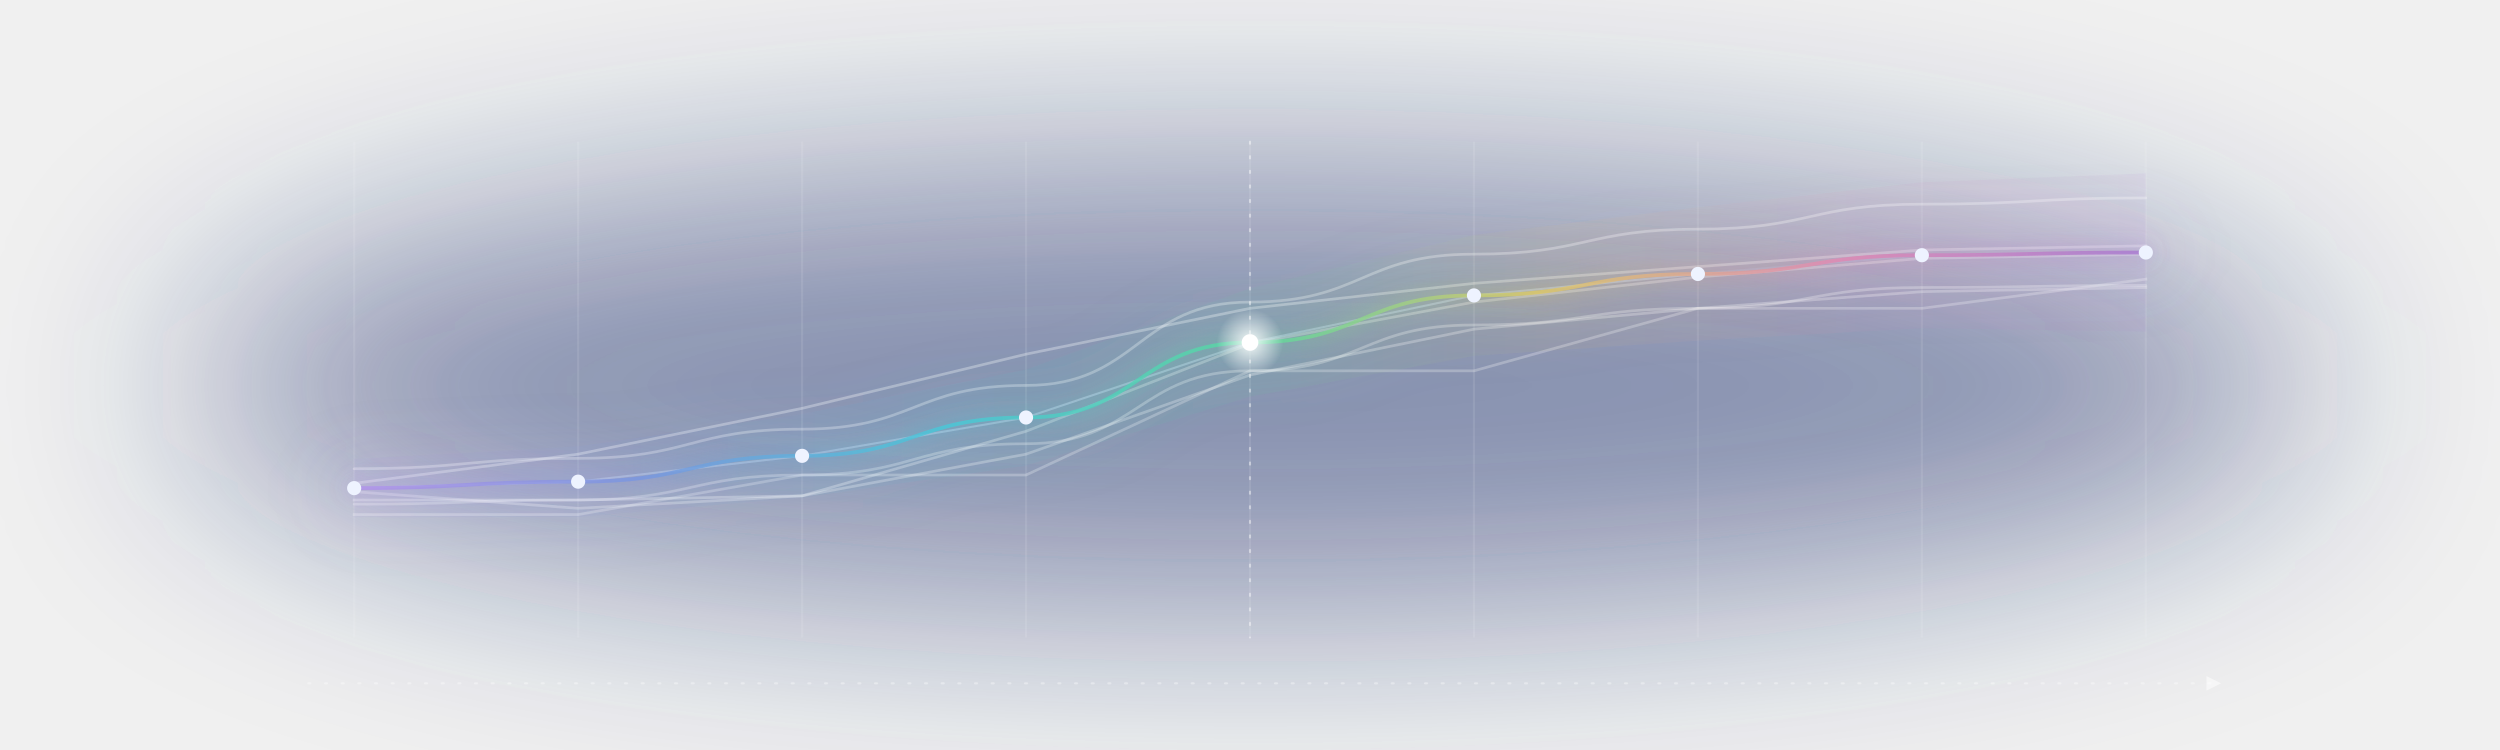
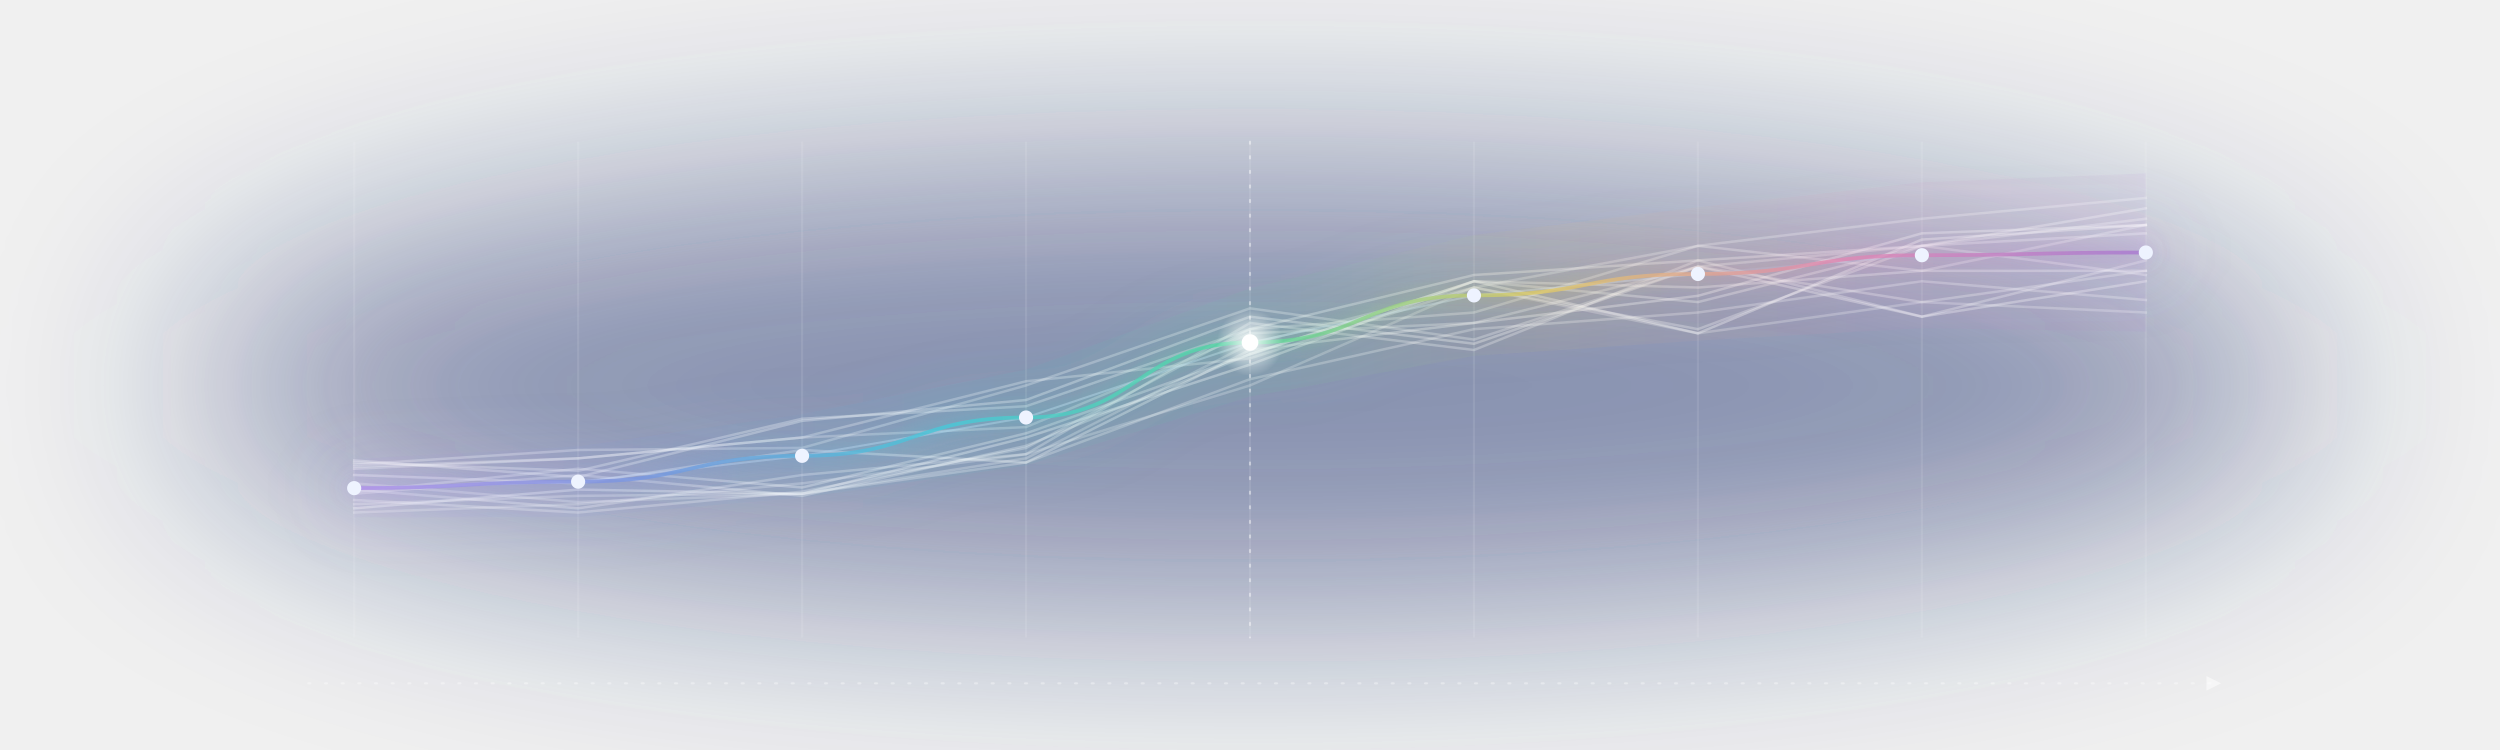
<svg xmlns="http://www.w3.org/2000/svg" viewBox="0 0 1200 360" width="1200" height="360">
  <defs>
    <linearGradient id="rb" x1="170" y1="0" x2="1030" y2="0" gradientUnits="userSpaceOnUse">
      <stop offset="0%" stop-color="#b090e8" />
      <stop offset="16%" stop-color="#7896e0" />
      <stop offset="33%" stop-color="#48c8d8" />
      <stop offset="50%" stop-color="#58d8a0" />
      <stop offset="66%" stop-color="#deca68" />
      <stop offset="83%" stop-color="#e088b4" />
      <stop offset="100%" stop-color="#a878d0" />
    </linearGradient>
    <filter id="glowWide" x="-10%" y="-500%" width="120%" height="1100%">
      <feGaussianBlur stdDeviation="14" />
    </filter>
    <filter id="glowMid" x="-10%" y="-200%" width="120%" height="500%">
      <feGaussianBlur stdDeviation="4" />
    </filter>
    <filter id="stars" color-interpolation-filters="sRGB">
      <feTurbulence type="turbulence" baseFrequency="0.58 0.58" numOctaves="2" seed="17" result="n" />
      <feColorMatrix in="n" type="matrix" values="0 0 0 0 1  0 0 0 0 1  0 0 0 0 1  0 0 0 16 -14.5" />
    </filter>
    <mask id="starMask">
      <rect width="1200" height="360" fill="#fff" filter="url(#stars)" />
    </mask>
    <radialGradient id="moon">
      <stop offset="0" stop-color="#fff" stop-opacity="0.92" />
      <stop offset="1" stop-color="#fff" stop-opacity="0" />
    </radialGradient>
    <marker id="arrow" viewBox="0 0 10 10" refX="7" refY="5" markerWidth="7" markerHeight="7" orient="auto-start-reverse">
      <path d="M0 0 L10 5 L0 10 z" fill="#fff" fill-opacity="0.50" />
    </marker>
  </defs>
  <ellipse cx="600" cy="185" rx="510" ry="108" fill="#18296a" opacity="0.48" style="filter:blur(52px)" />
  <rect width="1200" height="360" fill="#fff" mask="url(#starMask)" opacity="0.70" />
  <g stroke="#fff" stroke-opacity="0.09" stroke-width="1">
    <line x1="170" y1="68" x2="170" y2="306" />
    <line x1="277.5" y1="68" x2="277.5" y2="306" />
    <line x1="385" y1="68" x2="385" y2="306" />
    <line x1="492.5" y1="68" x2="492.5" y2="306" />
    <line x1="600" y1="68" x2="600" y2="306" />
    <line x1="707.5" y1="68" x2="707.5" y2="306" />
    <line x1="815" y1="68" x2="815" y2="306" />
    <line x1="922.5" y1="68" x2="922.5" y2="306" />
    <line x1="1030" y1="68" x2="1030" y2="306" />
  </g>
  <path d="M 170 220.3 L 277.5 214.2 L 385 198.8 L 492.5 177.4            L 600 138.4 L 707.5 112.8 L 815 99.5 L 922.5 87.5 L 1030 83.2            L 1030 159.2 L 922.5 157.5 L 815 163.5 L 707.5 170.8            L 600 190.4 L 492.5 223.4 L 385 238.8 L 277.5 248.2 L 170 248.3 Z" fill="url(#rb)" fill-opacity="0.07" stroke="none" />
-   <path d="M 170 225            C 223.8 225, 223.8 220, 277.5 220            C 331.3 220, 331.3 206, 385 206            C 438.8 206, 438.8 185, 492.5 185            C 546.3 185, 546.3 145, 600 145            C 653.8 145, 653.8 122, 707.5 122            C 761.3 122, 761.3 110, 815 110            C 868.8 110, 868.8 98,  922.5 98            C 976.3 98,  976.3 95,  1030 95" fill="none" stroke="#fff" stroke-width="1.3" stroke-opacity="0.30" stroke-linecap="round" />
-   <path d="M 170 242            C 223.8 242, 223.8 240, 277.5 240            C 331.3 240, 331.3 228, 385 228            C 438.8 228, 438.8 213, 492.5 213            C 546.3 213, 546.3 178, 600 178            C 653.8 178, 653.8 156, 707.5 156            C 761.3 156, 761.3 148, 815 148            C 868.8 148, 868.8 138, 922.5 138            C 976.3 138, 976.3 137, 1030 137" fill="none" stroke="#fff" stroke-width="1.3" stroke-opacity="0.28" stroke-linecap="round" />
-   <path d="M 170 240 L 277.5 240 L 385 238            L 492.5 207 L 600 165            L 707.5 145 L 815 133            L 922.5 124 L 1030 122" fill="none" stroke="#fff" stroke-width="1.3" stroke-opacity="0.30" stroke-linecap="square" stroke-linejoin="miter" />
-   <path d="M 170 247 L 277.5 247 L 385 228            L 492.5 228 L 600 178            L 707.5 178 L 815 148            L 922.5 148 L 1030 134" fill="none" stroke="#fff" stroke-width="1.3" stroke-opacity="0.26" stroke-linecap="square" stroke-linejoin="miter" />
-   <path d="M 170 232 L 277.5 218 L 385 196            L 492.5 170 L 600 148            L 707.5 136 L 815 128            L 922.5 120 L 1030 118" fill="none" stroke="#fff" stroke-width="1.3" stroke-opacity="0.32" stroke-linecap="square" stroke-linejoin="miter" />
-   <path d="M 170 236 L 277.5 244 L 385 238            L 492.5 218 L 600 180            L 707.5 158 L 815 148            L 922.5 140 L 1030 138" fill="none" stroke="#fff" stroke-width="1.3" stroke-opacity="0.28" stroke-linecap="square" stroke-linejoin="miter" />
+   <path d="M 170 236 L 277.5 225 L 385 234 L 492.5 208 L 600 170 L 707.5 135 L 815 138 L 922.5 130 L 1030 130" fill="none" stroke="#fff" stroke-width="1.2" stroke-opacity="0.30" stroke-linecap="square" stroke-linejoin="miter" />
+   <path d="M 170 240 L 277.5 246 L 385 236 L 492.5 215 L 600 158 L 707.5 150 L 815 118 L 922.5 130 L 1030 108" fill="none" stroke="#fff" stroke-width="1.2" stroke-opacity="0.27" stroke-linecap="square" stroke-linejoin="miter" />
+   <path d="M 170 228 L 277.5 232 L 385 216 L 492.5 222 L 600 168 L 707.5 155 L 815 142 L 922.5 112 L 1030 108" fill="none" stroke="#fff" stroke-width="1.2" stroke-opacity="0.32" stroke-linecap="square" stroke-linejoin="miter" />
+   <path d="M 170 242 L 277.5 238 L 385 237 L 492.5 222 L 600 182 L 707.5 158 L 815 150 L 922.5 135 L 1030 144" fill="none" stroke="#fff" stroke-width="1.2" stroke-opacity="0.26" stroke-linecap="square" stroke-linejoin="miter" />
+   <path d="M 170 244 L 277.5 235 L 385 237 L 492.5 210 L 600 175 L 707.5 135 L 815 160 L 922.5 115 L 1030 108" fill="none" stroke="#fff" stroke-width="1.2" stroke-opacity="0.34" stroke-linecap="square" stroke-linejoin="miter" />
+   <path d="M 170 235 L 277.5 244 L 385 228 L 492.5 218 L 600 155 L 707.5 168 L 815 125 L 922.5 152 L 1030 125" fill="none" stroke="#fff" stroke-width="1.2" stroke-opacity="0.28" stroke-linecap="square" stroke-linejoin="miter" />
+   <path d="M 170 232 L 277.5 241 L 385 237 L 492.5 220 L 600 165 L 707.5 138 L 815 118 L 922.5 105 L 1030 95" fill="none" stroke="#fff" stroke-width="1.2" stroke-opacity="0.25" stroke-linecap="square" stroke-linejoin="miter" />
+   <path d="M 170 246 L 277.5 242 L 385 232 L 492.5 218 L 600 185 L 707.5 138 L 815 160 L 922.5 145 L 1030 150" fill="none" stroke="#fff" stroke-width="1.2" stroke-opacity="0.24" stroke-linecap="square" stroke-linejoin="miter" />
+   <path d="M 170 237 L 277.5 228 L 385 238 L 492.5 214 L 600 170 L 707.5 135 L 815 145 L 922.5 118 L 1030 112" fill="none" stroke="#fff" stroke-width="1.2" stroke-opacity="0.29" stroke-linecap="square" stroke-linejoin="miter" />
+   <path d="M 170 225 L 277.5 220 L 385 210 L 492.5 205 L 600 160 L 707.5 155 L 815 128 L 922.5 145 L 1030 130" fill="none" stroke="#fff" stroke-width="1.2" stroke-opacity="0.27" stroke-linecap="square" stroke-linejoin="miter" />
+   <path d="M 170 222 L 277.5 226 L 385 201 L 492.5 195 L 600 158 L 707.5 132 L 815 125 L 922.5 118 L 1030 100" fill="none" stroke="#fff" stroke-width="1.2" stroke-opacity="0.30" stroke-linecap="square" stroke-linejoin="miter" />
+   <path d="M 170 223 L 277.5 216 L 385 215 L 492.5 185 L 600 148 L 707.5 163 L 815 128 L 922.5 118 L 1030 105" fill="none" stroke="#fff" stroke-width="1.2" stroke-opacity="0.27" stroke-linecap="square" stroke-linejoin="miter" />
+   <path d="M 170 224 L 277.5 220 L 385 210 L 492.5 183 L 600 172 L 707.5 138 L 815 158 L 922.5 118 L 1030 132" fill="none" stroke="#fff" stroke-width="1.2" stroke-opacity="0.28" stroke-linecap="square" stroke-linejoin="miter" />
+   <path d="M 170 221 L 277.5 229 L 385 202 L 492.5 192 L 600 152 L 707.5 165 L 815 128 L 922.5 152 L 1030 135" fill="none" stroke="#fff" stroke-width="1.2" stroke-opacity="0.31" stroke-linecap="square" stroke-linejoin="miter" />
  <g stroke="#cfe0f6" stroke-width="1" stroke-opacity="0.44" fill="none">
    <line x1="170" y1="234.3" x2="277.5" y2="231.2" />
    <line x1="277.5" y1="231.2" x2="385" y2="218.8" />
    <line x1="385" y1="218.8" x2="492.5" y2="200.4" />
    <line x1="492.5" y1="200.4" x2="600" y2="164.4" />
    <line x1="600" y1="164.4" x2="707.5" y2="141.8" />
    <line x1="707.5" y1="141.8" x2="815" y2="131.5" />
  </g>
  <g stroke="#b9ccef" stroke-width="1" stroke-opacity="0.24" fill="none">
    <line x1="815" y1="131.5" x2="922.5" y2="122.5" />
    <line x1="922.5" y1="122.5" x2="1030" y2="121.2" />
  </g>
  <path d="M 170 234.3 C 223.8 234.3, 223.8 231.2, 277.5 231.2            C 331.3 231.2, 331.3 218.8, 385 218.8            C 438.8 218.8, 438.8 200.4, 492.5 200.4            C 546.3 200.4, 546.3 164.4, 600 164.4            C 653.8 164.4, 653.8 141.8, 707.5 141.8            C 761.3 141.8, 761.3 131.5, 815 131.5            C 868.8 131.5, 868.8 122.5, 922.5 122.5            C 976.3 122.5, 976.3 121.2, 1030 121.2" fill="none" stroke="url(#rb)" stroke-width="32" stroke-opacity="0.10" stroke-linecap="round" filter="url(#glowWide)" />
  <path d="M 170 234.3 C 223.8 234.3, 223.8 231.2, 277.5 231.2            C 331.3 231.2, 331.3 218.8, 385 218.8            C 438.8 218.8, 438.8 200.4, 492.5 200.4            C 546.3 200.4, 546.3 164.4, 600 164.4            C 653.8 164.4, 653.8 141.8, 707.5 141.8            C 761.3 141.8, 761.3 131.5, 815 131.5            C 868.8 131.5, 868.8 122.5, 922.5 122.5            C 976.3 122.5, 976.3 121.2, 1030 121.2" fill="none" stroke="url(#rb)" stroke-width="7" stroke-opacity="0.24" stroke-linecap="round" filter="url(#glowMid)" />
  <path d="M 170 234.3 C 223.8 234.3, 223.8 231.2, 277.5 231.2            C 331.3 231.2, 331.3 218.8, 385 218.8            C 438.8 218.8, 438.8 200.4, 492.5 200.4            C 546.3 200.4, 546.3 164.4, 600 164.4            C 653.8 164.4, 653.8 141.8, 707.5 141.8            C 761.3 141.8, 761.3 131.5, 815 131.5            C 868.8 131.5, 868.8 122.5, 922.5 122.5            C 976.3 122.5, 976.3 121.2, 1030 121.2" fill="none" stroke="url(#rb)" stroke-width="1.8" stroke-opacity="0.82" stroke-linecap="round" />
  <line x1="600" y1="68" x2="600" y2="306" stroke="#fff" stroke-opacity="0.44" stroke-width="1" stroke-dasharray="1 6" stroke-linecap="round" />
  <g fill="#eef3ff" fill-opacity="1.0" stroke="none">
    <circle cx="170" cy="234.3" r="3.4" />
    <circle cx="277.5" cy="231.2" r="3.4" />
    <circle cx="385" cy="218.8" r="3.4" />
    <circle cx="492.5" cy="200.4" r="3.4" />
    <circle cx="707.5" cy="141.8" r="3.4" />
    <circle cx="815" cy="131.5" r="3.4" />
    <circle cx="922.5" cy="122.5" r="3.4" />
    <circle cx="1030" cy="121.2" r="3.4" />
  </g>
  <circle cx="600" cy="164.4" r="16" fill="url(#moon)" />
  <circle cx="600" cy="164.4" r="4" fill="#fff" />
  <line x1="148" y1="328" x2="1064" y2="328" stroke="#fff" stroke-opacity="0.34" stroke-width="1" stroke-dasharray="1 7" stroke-linecap="round" marker-end="url(#arrow)" />
</svg>
